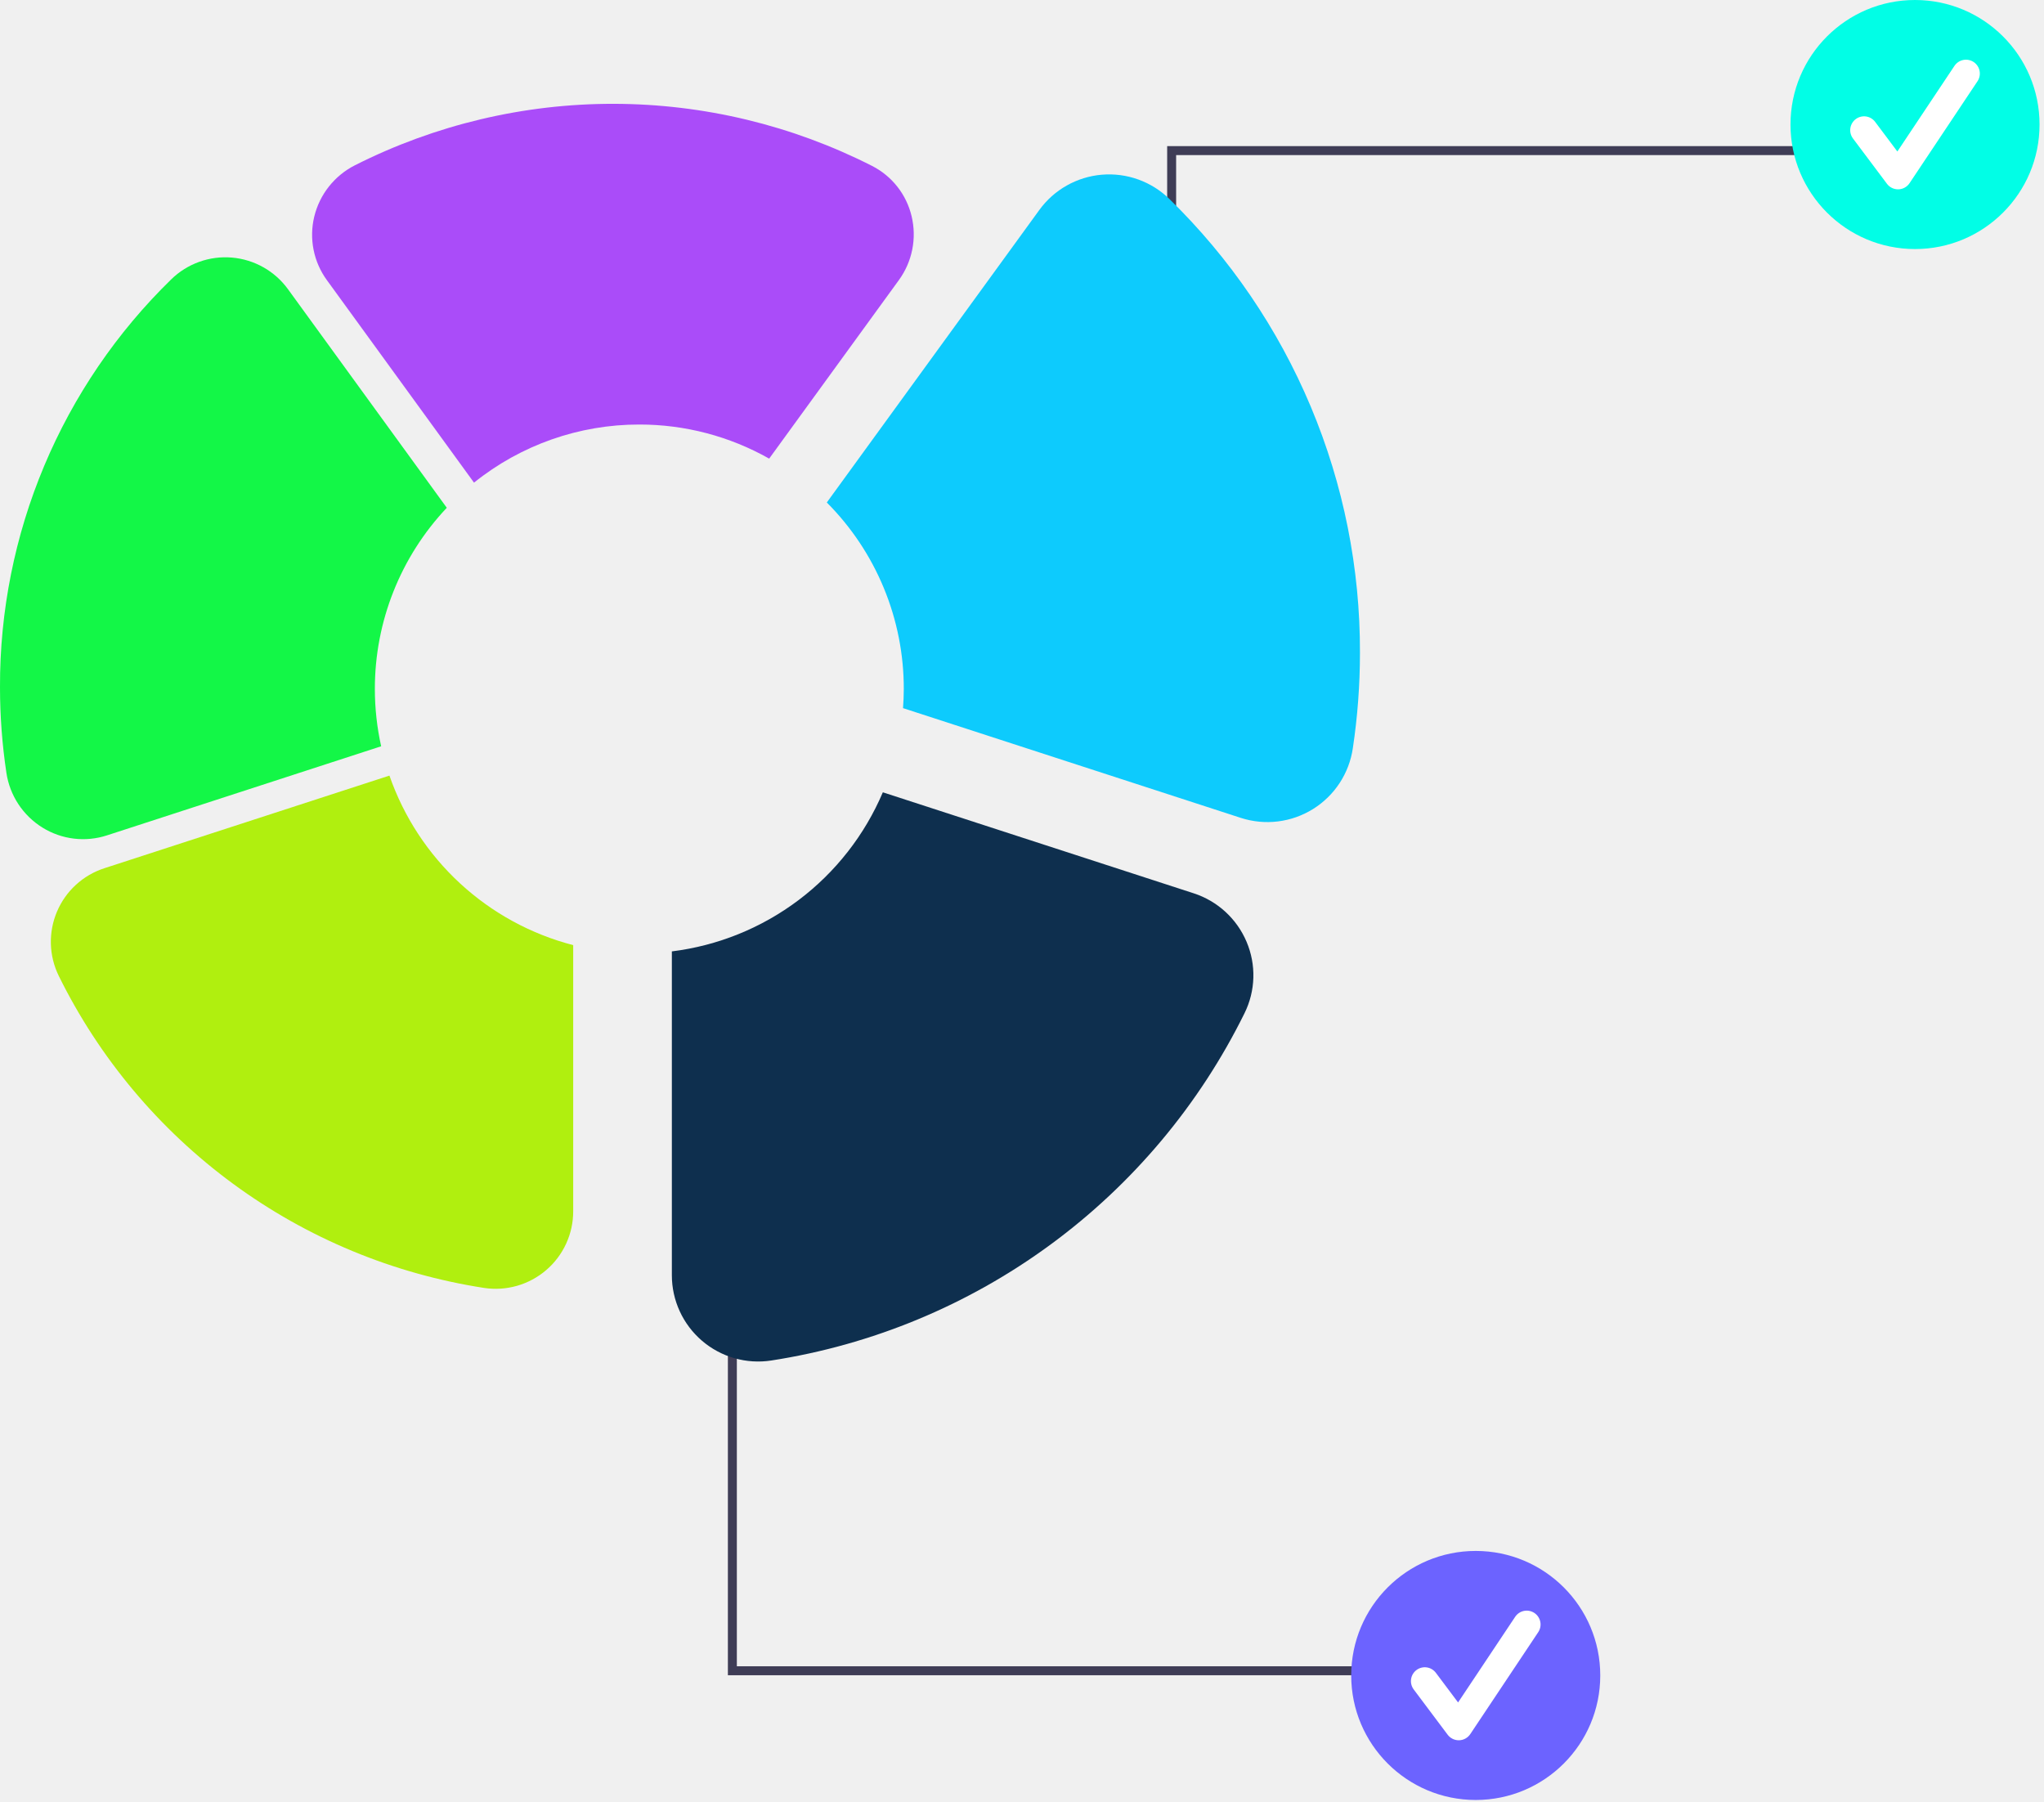
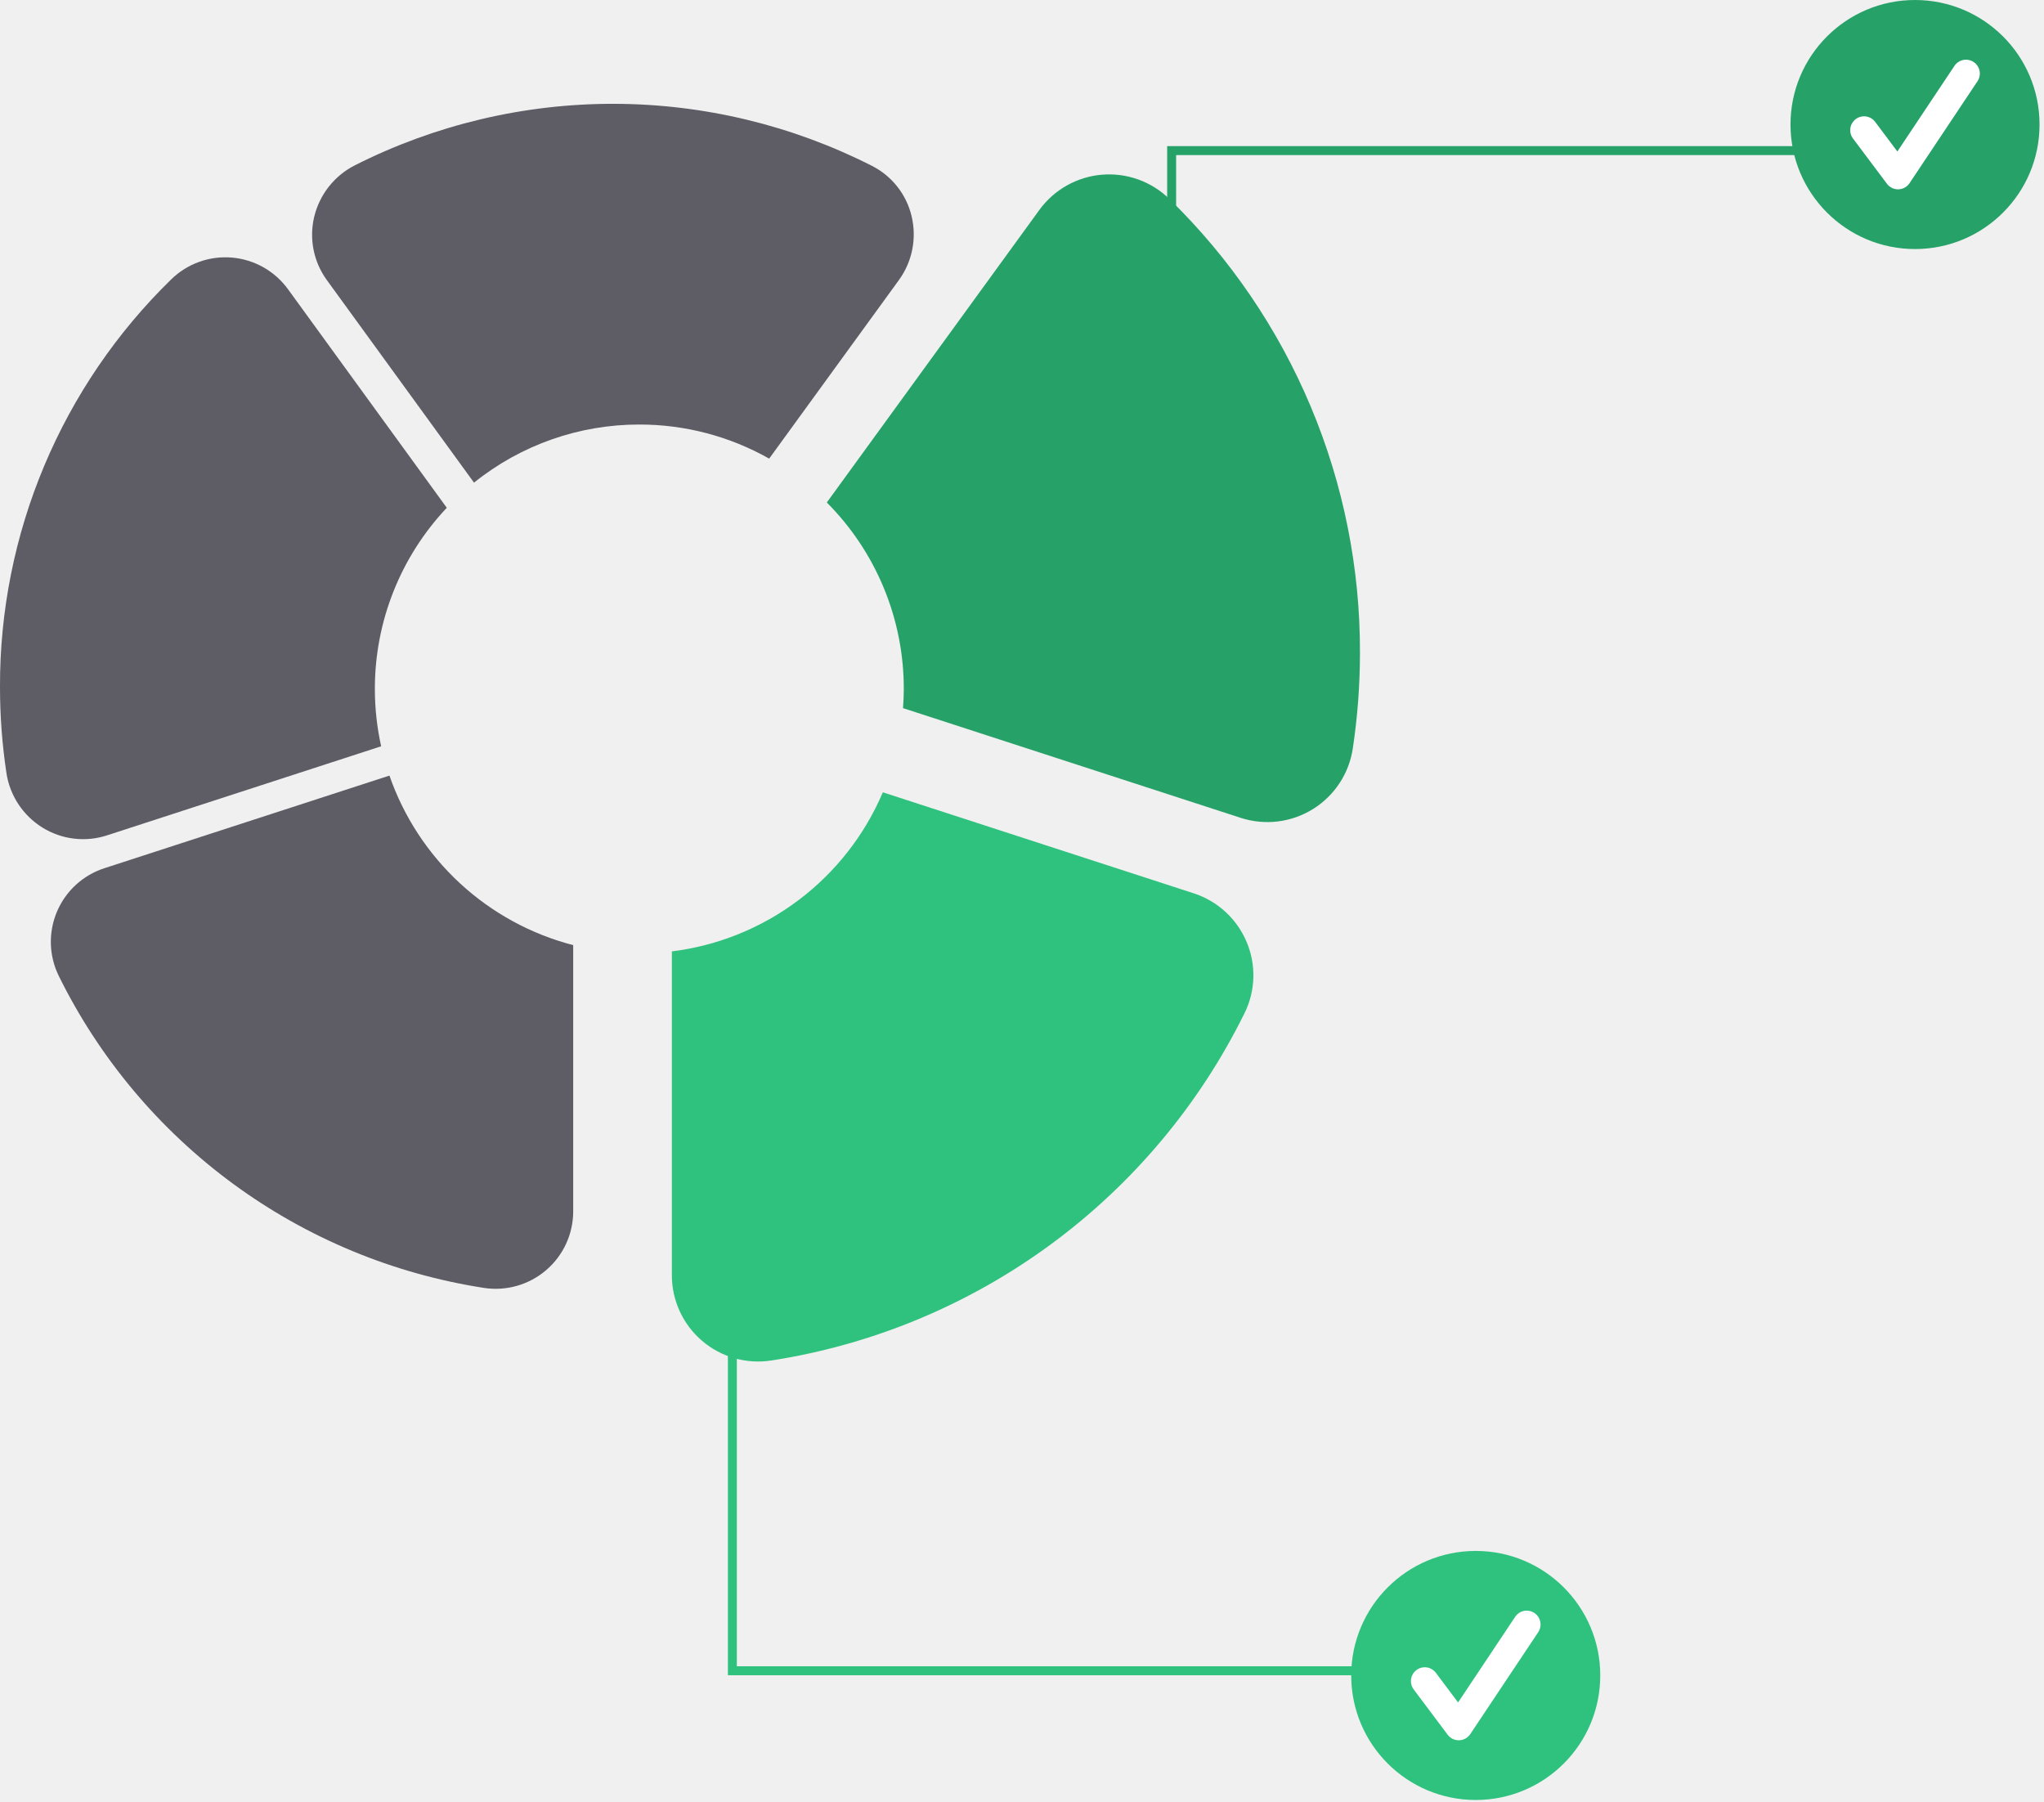
- <svg xmlns="http://www.w3.org/2000/svg" width="456" height="402" viewBox="0 0 456 402" fill="none">
-   <path d="M262.385 109.641H260.385V32.598H405.042V34.598H262.385V109.641Z" fill="#3F3D56" />
-   <path d="M427.225 55.56C442.568 55.56 455.005 43.123 455.005 27.78C455.005 12.438 442.568 0 427.225 0C411.883 0 399.445 12.438 399.445 27.78C399.445 43.123 411.883 55.56 427.225 55.56Z" fill="#01FEE6" />
-   <path d="M423.435 42.238C422.956 42.238 422.482 42.126 422.053 41.911C421.624 41.697 421.251 41.385 420.963 41.001L413.385 30.896C413.141 30.571 412.964 30.202 412.863 29.809C412.763 29.416 412.74 29.007 412.798 28.605C412.855 28.203 412.991 27.817 413.198 27.468C413.405 27.118 413.678 26.813 414.003 26.57C414.327 26.326 414.697 26.149 415.09 26.049C415.483 25.948 415.892 25.926 416.294 25.983C416.696 26.041 417.082 26.176 417.431 26.383C417.78 26.59 418.085 26.863 418.329 27.188L423.287 33.799L436.022 14.697C436.247 14.359 436.536 14.068 436.873 13.842C437.211 13.616 437.589 13.459 437.987 13.379C438.385 13.299 438.795 13.298 439.194 13.377C439.592 13.456 439.971 13.612 440.309 13.837C440.647 14.063 440.937 14.352 441.163 14.69C441.389 15.027 441.546 15.406 441.625 15.804C441.705 16.202 441.705 16.612 441.626 17.01C441.547 17.409 441.39 17.787 441.164 18.125L426.007 40.861C425.733 41.273 425.364 41.612 424.931 41.851C424.499 42.091 424.015 42.223 423.521 42.237C423.493 42.237 423.464 42.238 423.435 42.238Z" fill="white" />
-   <path d="M164.385 296.686H162.385V373.729H307.042V371.729H164.385V296.686Z" fill="#3F3D56" />
-   <path d="M329.225 401.56C344.568 401.56 357.005 389.122 357.005 373.78C357.005 358.438 344.568 346 329.225 346C313.883 346 301.445 358.438 301.445 373.78C301.445 389.122 313.883 401.56 329.225 401.56Z" fill="#6C63FF" />
-   <path d="M325.435 388.238C324.956 388.238 324.482 388.126 324.053 387.911C323.624 387.697 323.251 387.385 322.963 387.001L315.385 376.896C315.141 376.571 314.964 376.202 314.863 375.809C314.763 375.416 314.74 375.007 314.798 374.605C314.855 374.203 314.991 373.817 315.198 373.468C315.405 373.118 315.678 372.813 316.003 372.57C316.327 372.327 316.697 372.149 317.09 372.049C317.483 371.948 317.892 371.926 318.294 371.983C318.696 372.04 319.082 372.176 319.431 372.383C319.78 372.59 320.085 372.863 320.329 373.188L325.287 379.799L338.022 360.697C338.247 360.359 338.536 360.068 338.873 359.842C339.211 359.616 339.589 359.458 339.987 359.379C340.385 359.299 340.795 359.298 341.194 359.377C341.592 359.456 341.971 359.612 342.309 359.837C342.647 360.063 342.937 360.352 343.163 360.69C343.389 361.027 343.546 361.406 343.625 361.804C343.705 362.202 343.705 362.612 343.626 363.01C343.547 363.409 343.39 363.787 343.164 364.125L328.007 386.861C327.733 387.273 327.364 387.612 326.931 387.851C326.499 388.091 326.015 388.223 325.521 388.237C325.493 388.237 325.464 388.238 325.435 388.238Z" fill="white" />
-   <path d="M83.628 153.709C83.611 138.677 89.354 124.21 99.676 113.282L64.253 64.527C62.795 62.518 60.921 60.847 58.759 59.628C56.597 58.409 54.198 57.67 51.724 57.461C49.251 57.253 46.762 57.58 44.426 58.42C42.09 59.26 39.963 60.594 38.19 62.33C26.055 74.159 16.422 88.306 9.861 103.931C3.301 119.555 -0.053 136.339 -0 153.285C-0 159.684 0.477 166.075 1.427 172.403C1.8 174.905 2.714 177.296 4.105 179.408C5.497 181.521 7.332 183.304 9.484 184.634C11.611 185.951 14 186.788 16.484 187.086C18.968 187.385 21.488 187.138 23.866 186.362L85.032 166.488C84.101 162.292 83.63 158.007 83.628 153.709V153.709Z" fill="#13F747" />
-   <path d="M86.881 173.027L23.292 193.689C20.938 194.45 18.776 195.707 16.951 197.377C15.126 199.046 13.682 201.089 12.715 203.365C11.748 205.642 11.283 208.1 11.349 210.572C11.415 213.045 12.012 215.474 13.1 217.695C22.155 236.067 35.505 251.987 52.017 264.106C68.53 276.226 87.719 284.188 107.961 287.319C110.426 287.698 112.944 287.539 115.342 286.853C117.74 286.167 119.962 284.971 121.854 283.346C123.744 281.726 125.261 279.715 126.3 277.453C127.34 275.191 127.877 272.731 127.876 270.242V210.849C118.458 208.406 109.789 203.675 102.638 197.077C95.486 190.479 90.074 182.218 86.881 173.027Z" fill="#b0ef0f" />
-   <path d="M278.113 210.136C277.039 207.586 275.429 205.298 273.392 203.427C271.355 201.555 268.939 200.144 266.308 199.29L196.955 176.756C192.906 186.277 186.427 194.567 178.166 200.796C169.906 207.025 160.153 210.974 149.886 212.248V284.507C149.887 287.281 150.488 290.021 151.648 292.541C152.807 295.061 154.497 297.3 156.603 299.106C158.708 300.911 161.179 302.24 163.846 303.002C166.514 303.763 169.314 303.939 172.055 303.518C194.588 300.032 215.95 291.169 234.331 277.677C252.713 264.186 267.573 246.465 277.654 226.014C278.866 223.555 279.534 220.865 279.613 218.125C279.693 215.385 279.181 212.66 278.113 210.136Z" fill="#0E2F4E" />
-   <path d="M260.882 44.394C258.907 42.462 256.539 40.977 253.939 40.041C251.339 39.106 248.568 38.742 245.815 38.974C243.062 39.206 240.391 40.029 237.984 41.386C235.577 42.743 233.491 44.604 231.868 46.84L184.453 112.101C189.908 117.569 194.232 124.058 197.179 131.197C200.126 138.336 201.638 145.986 201.628 153.709C201.628 155.146 201.559 156.566 201.458 157.977L276.827 182.466C279.492 183.326 282.312 183.595 285.092 183.254C287.871 182.913 290.543 181.97 292.921 180.491C295.298 179.011 297.325 177.032 298.86 174.689C300.394 172.347 301.399 169.698 301.806 166.927C302.864 159.882 303.395 152.768 303.395 145.644C303.453 126.78 299.72 108.096 292.417 90.703C285.114 73.31 274.39 57.562 260.882 44.394V44.394Z" fill="#0DCBFD" />
-   <path d="M142.629 94.708C152.78 94.697 162.76 97.317 171.596 102.314L200.536 62.482C202.011 60.453 203.028 58.129 203.518 55.669C204.007 53.209 203.957 50.672 203.371 48.233C202.803 45.841 201.724 43.6 200.206 41.666C198.688 39.731 196.769 38.149 194.58 37.029C176.713 27.942 156.956 23.191 136.911 23.162C116.865 23.133 97.095 27.826 79.201 36.861C76.945 37.999 74.963 39.615 73.392 41.596C71.822 43.576 70.701 45.875 70.107 48.331C69.522 50.753 69.47 53.273 69.955 55.717C70.44 58.161 71.451 60.47 72.917 62.485L105.747 107.672C116.2 99.266 129.215 94.691 142.629 94.708V94.708Z" fill="#aa4cf9" />
+ <svg xmlns="http://www.w3.org/2000/svg" width="456" height="402" viewBox="0 0 456 402" fill="none" version="1.1" id="svg11">
+   <defs id="defs11" />
+   <path d="M262.385 109.641H260.385V32.598H405.042V34.598H262.385V109.641Z" fill="#3F3D56" id="path1" style="fill:#26a269;fill-opacity:1" />
+   <path d="M427.225 55.56C442.568 55.56 455.005 43.123 455.005 27.78C455.005 12.438 442.568 0 427.225 0C411.883 0 399.445 12.438 399.445 27.78C399.445 43.123 411.883 55.56 427.225 55.56Z" fill="#01FEE6" id="path2" style="fill:#26a269;fill-opacity:1" />
+   <path d="M423.435 42.238C422.956 42.238 422.482 42.126 422.053 41.911C421.624 41.697 421.251 41.385 420.963 41.001L413.385 30.896C413.141 30.571 412.964 30.202 412.863 29.809C412.763 29.416 412.74 29.007 412.798 28.605C412.855 28.203 412.991 27.817 413.198 27.468C413.405 27.118 413.678 26.813 414.003 26.57C414.327 26.326 414.697 26.149 415.09 26.049C415.483 25.948 415.892 25.926 416.294 25.983C416.696 26.041 417.082 26.176 417.431 26.383C417.78 26.59 418.085 26.863 418.329 27.188L423.287 33.799L436.022 14.697C436.247 14.359 436.536 14.068 436.873 13.842C437.211 13.616 437.589 13.459 437.987 13.379C438.385 13.299 438.795 13.298 439.194 13.377C439.592 13.456 439.971 13.612 440.309 13.837C440.647 14.063 440.937 14.352 441.163 14.69C441.389 15.027 441.546 15.406 441.625 15.804C441.705 16.202 441.705 16.612 441.626 17.01C441.547 17.409 441.39 17.787 441.164 18.125L426.007 40.861C425.733 41.273 425.364 41.612 424.931 41.851C424.499 42.091 424.015 42.223 423.521 42.237C423.493 42.237 423.464 42.238 423.435 42.238Z" fill="white" id="path3" />
+   <path d="M164.385 296.686H162.385V373.729H307.042V371.729H164.385V296.686Z" fill="#3F3D56" id="path4" style="fill:#2ec27e;fill-opacity:1" />
+   <path d="M329.225 401.56C344.568 401.56 357.005 389.122 357.005 373.78C357.005 358.438 344.568 346 329.225 346C313.883 346 301.445 358.438 301.445 373.78C301.445 389.122 313.883 401.56 329.225 401.56Z" fill="#6C63FF" id="path5" style="fill:#2ec27e;fill-opacity:1" />
+   <path d="M325.435 388.238C324.956 388.238 324.482 388.126 324.053 387.911C323.624 387.697 323.251 387.385 322.963 387.001L315.385 376.896C315.141 376.571 314.964 376.202 314.863 375.809C314.763 375.416 314.74 375.007 314.798 374.605C314.855 374.203 314.991 373.817 315.198 373.468C315.405 373.118 315.678 372.813 316.003 372.57C316.327 372.327 316.697 372.149 317.09 372.049C317.483 371.948 317.892 371.926 318.294 371.983C318.696 372.04 319.082 372.176 319.431 372.383C319.78 372.59 320.085 372.863 320.329 373.188L325.287 379.799L338.022 360.697C338.247 360.359 338.536 360.068 338.873 359.842C339.211 359.616 339.589 359.458 339.987 359.379C340.385 359.299 340.795 359.298 341.194 359.377C341.592 359.456 341.971 359.612 342.309 359.837C342.647 360.063 342.937 360.352 343.163 360.69C343.389 361.027 343.546 361.406 343.625 361.804C343.705 362.202 343.705 362.612 343.626 363.01C343.547 363.409 343.39 363.787 343.164 364.125L328.007 386.861C327.733 387.273 327.364 387.612 326.931 387.851C326.499 388.091 326.015 388.223 325.521 388.237C325.493 388.237 325.464 388.238 325.435 388.238Z" fill="white" id="path6" />
+   <path d="M83.628 153.709C83.611 138.677 89.354 124.21 99.676 113.282L64.253 64.527C62.795 62.518 60.921 60.847 58.759 59.628C56.597 58.409 54.198 57.67 51.724 57.461C49.251 57.253 46.762 57.58 44.426 58.42C42.09 59.26 39.963 60.594 38.19 62.33C26.055 74.159 16.422 88.306 9.861 103.931C3.301 119.555 -0.053 136.339 -0 153.285C-0 159.684 0.477 166.075 1.427 172.403C1.8 174.905 2.714 177.296 4.105 179.408C5.497 181.521 7.332 183.304 9.484 184.634C11.611 185.951 14 186.788 16.484 187.086C18.968 187.385 21.488 187.138 23.866 186.362L85.032 166.488C84.101 162.292 83.63 158.007 83.628 153.709V153.709Z" fill="#13F747" id="path7" style="fill:#5e5c64" />
+   <path d="M86.881 173.027L23.292 193.689C20.938 194.45 18.776 195.707 16.951 197.377C15.126 199.046 13.682 201.089 12.715 203.365C11.748 205.642 11.283 208.1 11.349 210.572C11.415 213.045 12.012 215.474 13.1 217.695C22.155 236.067 35.505 251.987 52.017 264.106C68.53 276.226 87.719 284.188 107.961 287.319C110.426 287.698 112.944 287.539 115.342 286.853C117.74 286.167 119.962 284.971 121.854 283.346C123.744 281.726 125.261 279.715 126.3 277.453C127.34 275.191 127.877 272.731 127.876 270.242V210.849C118.458 208.406 109.789 203.675 102.638 197.077C95.486 190.479 90.074 182.218 86.881 173.027Z" fill="#b0ef0f" id="path8" style="fill:#5e5c64" />
+   <path d="M278.113 210.136C277.039 207.586 275.429 205.298 273.392 203.427C271.355 201.555 268.939 200.144 266.308 199.29L196.955 176.756C192.906 186.277 186.427 194.567 178.166 200.796C169.906 207.025 160.153 210.974 149.886 212.248V284.507C149.887 287.281 150.488 290.021 151.648 292.541C152.807 295.061 154.497 297.3 156.603 299.106C158.708 300.911 161.179 302.24 163.846 303.002C166.514 303.763 169.314 303.939 172.055 303.518C194.588 300.032 215.95 291.169 234.331 277.677C252.713 264.186 267.573 246.465 277.654 226.014C278.866 223.555 279.534 220.865 279.613 218.125C279.693 215.385 279.181 212.66 278.113 210.136Z" fill="#0E2F4E" id="path9" style="fill:#2ec27e;fill-opacity:1" />
+   <path d="M260.882 44.394C258.907 42.462 256.539 40.977 253.939 40.041C251.339 39.106 248.568 38.742 245.815 38.974C243.062 39.206 240.391 40.029 237.984 41.386C235.577 42.743 233.491 44.604 231.868 46.84L184.453 112.101C189.908 117.569 194.232 124.058 197.179 131.197C200.126 138.336 201.638 145.986 201.628 153.709C201.628 155.146 201.559 156.566 201.458 157.977L276.827 182.466C279.492 183.326 282.312 183.595 285.092 183.254C287.871 182.913 290.543 181.97 292.921 180.491C295.298 179.011 297.325 177.032 298.86 174.689C300.394 172.347 301.399 169.698 301.806 166.927C302.864 159.882 303.395 152.768 303.395 145.644C303.453 126.78 299.72 108.096 292.417 90.703C285.114 73.31 274.39 57.562 260.882 44.394V44.394Z" fill="#0DCBFD" id="path10" style="fill:#26a269;fill-opacity:1" />
+   <path d="M142.629 94.708C152.78 94.697 162.76 97.317 171.596 102.314L200.536 62.482C202.011 60.453 203.028 58.129 203.518 55.669C204.007 53.209 203.957 50.672 203.371 48.233C202.803 45.841 201.724 43.6 200.206 41.666C198.688 39.731 196.769 38.149 194.58 37.029C176.713 27.942 156.956 23.191 136.911 23.162C116.865 23.133 97.095 27.826 79.201 36.861C76.945 37.999 74.963 39.615 73.392 41.596C71.822 43.576 70.701 45.875 70.107 48.331C69.522 50.753 69.47 53.273 69.955 55.717C70.44 58.161 71.451 60.47 72.917 62.485L105.747 107.672C116.2 99.266 129.215 94.691 142.629 94.708V94.708Z" fill="#aa4cf9" id="path11" style="fill:#5e5c64" />
</svg>
